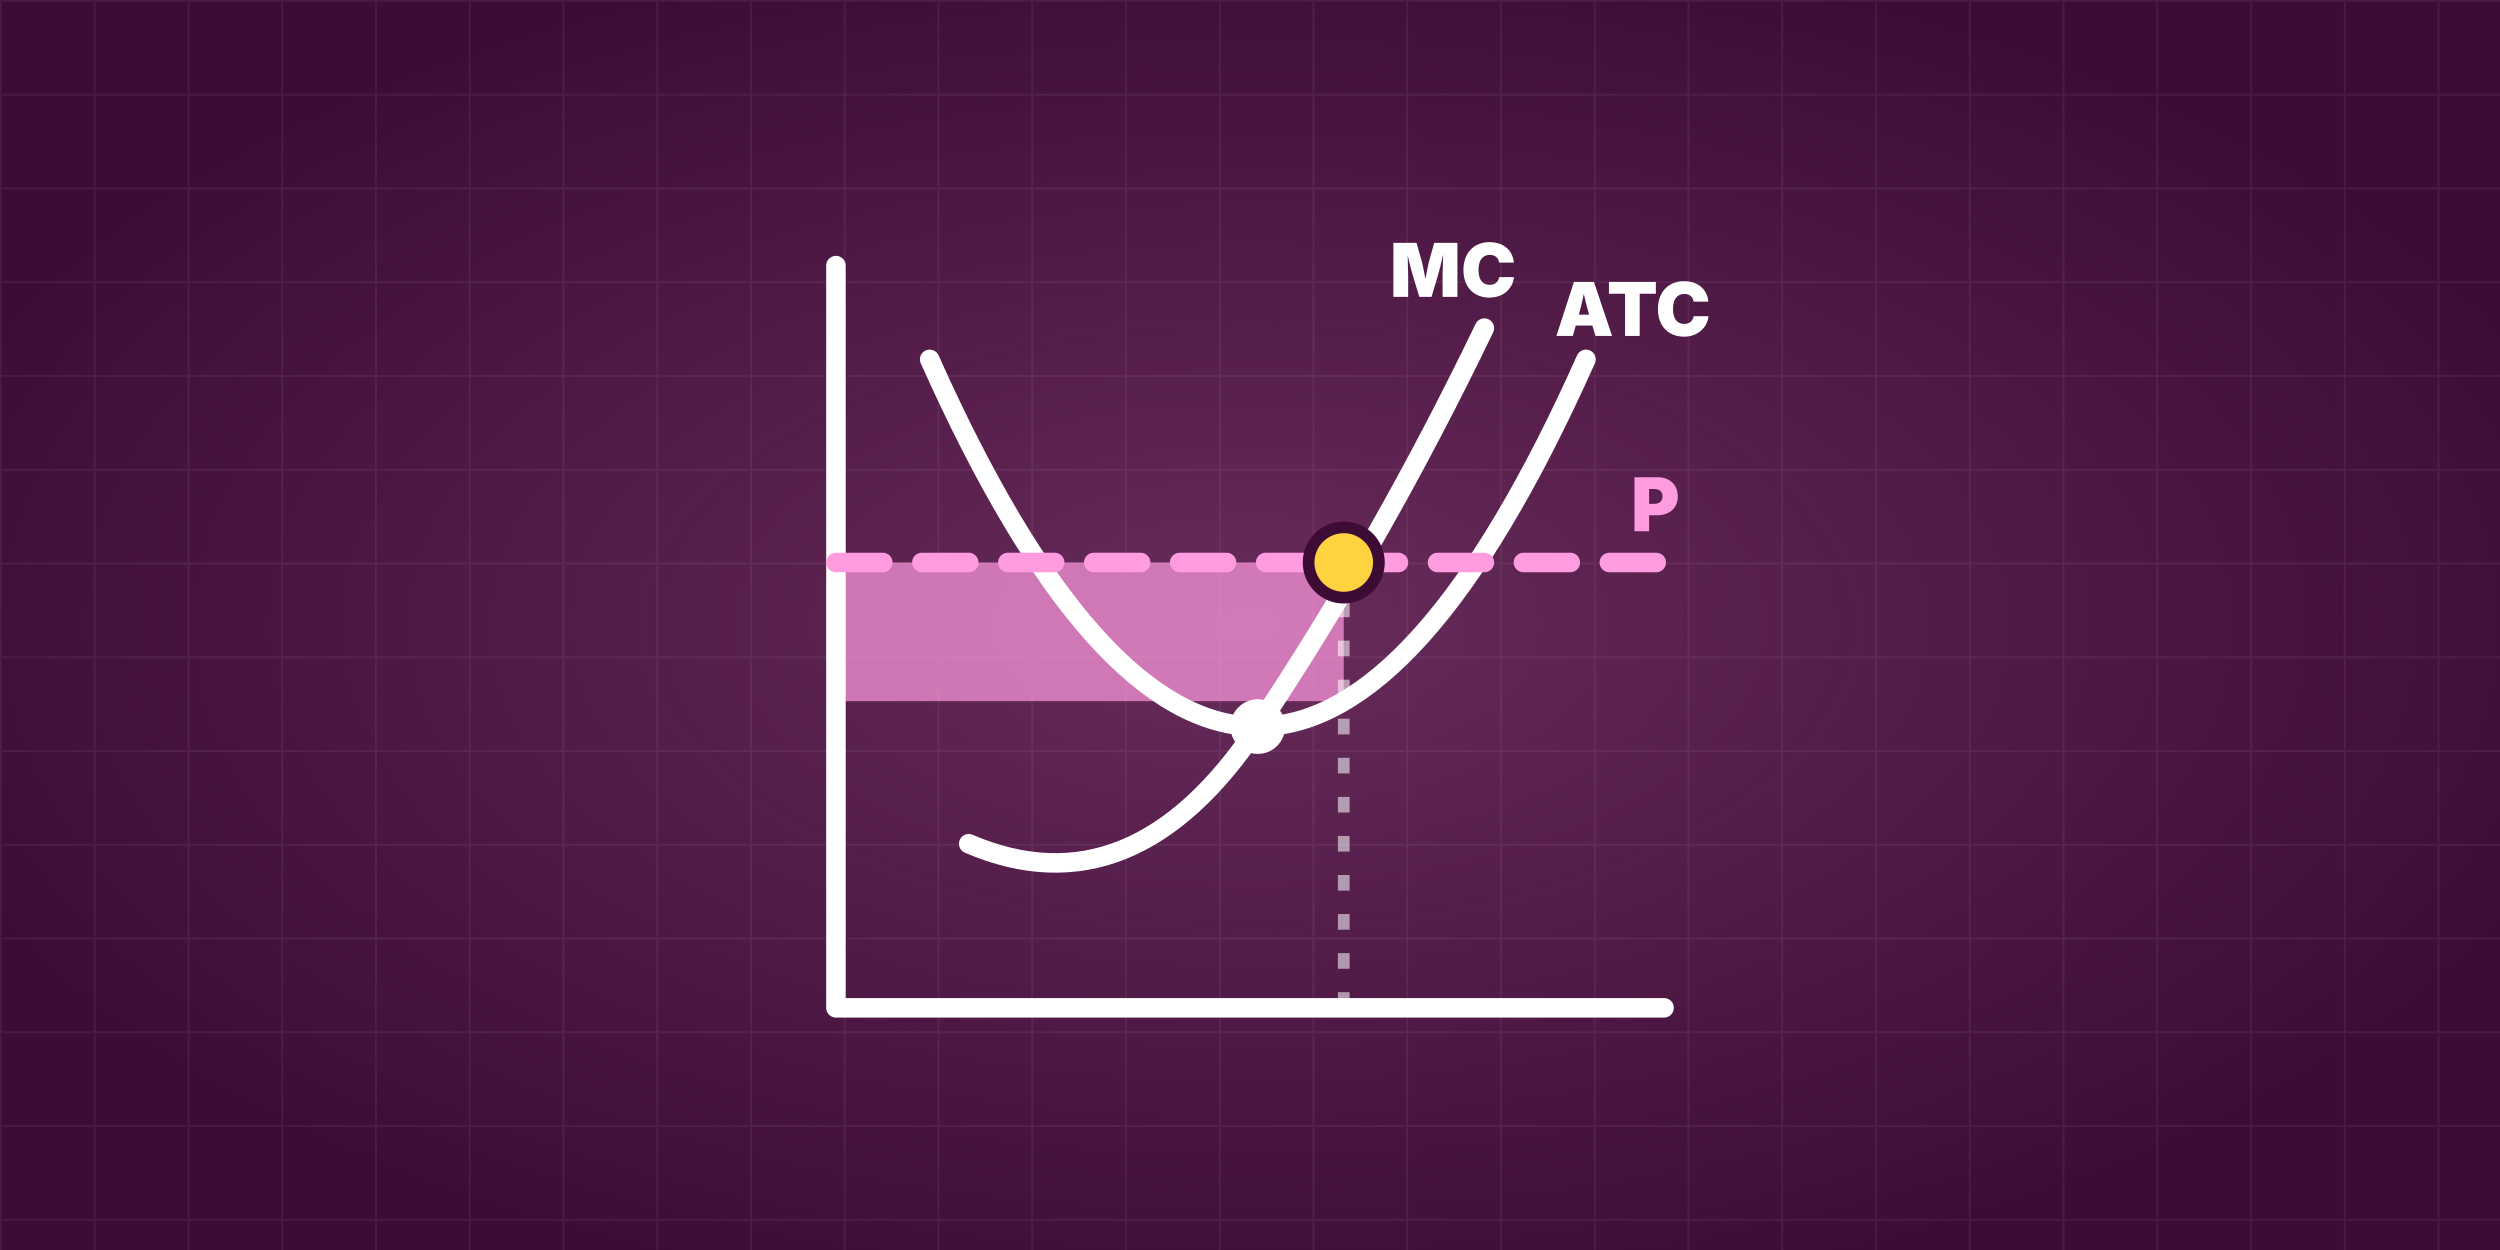
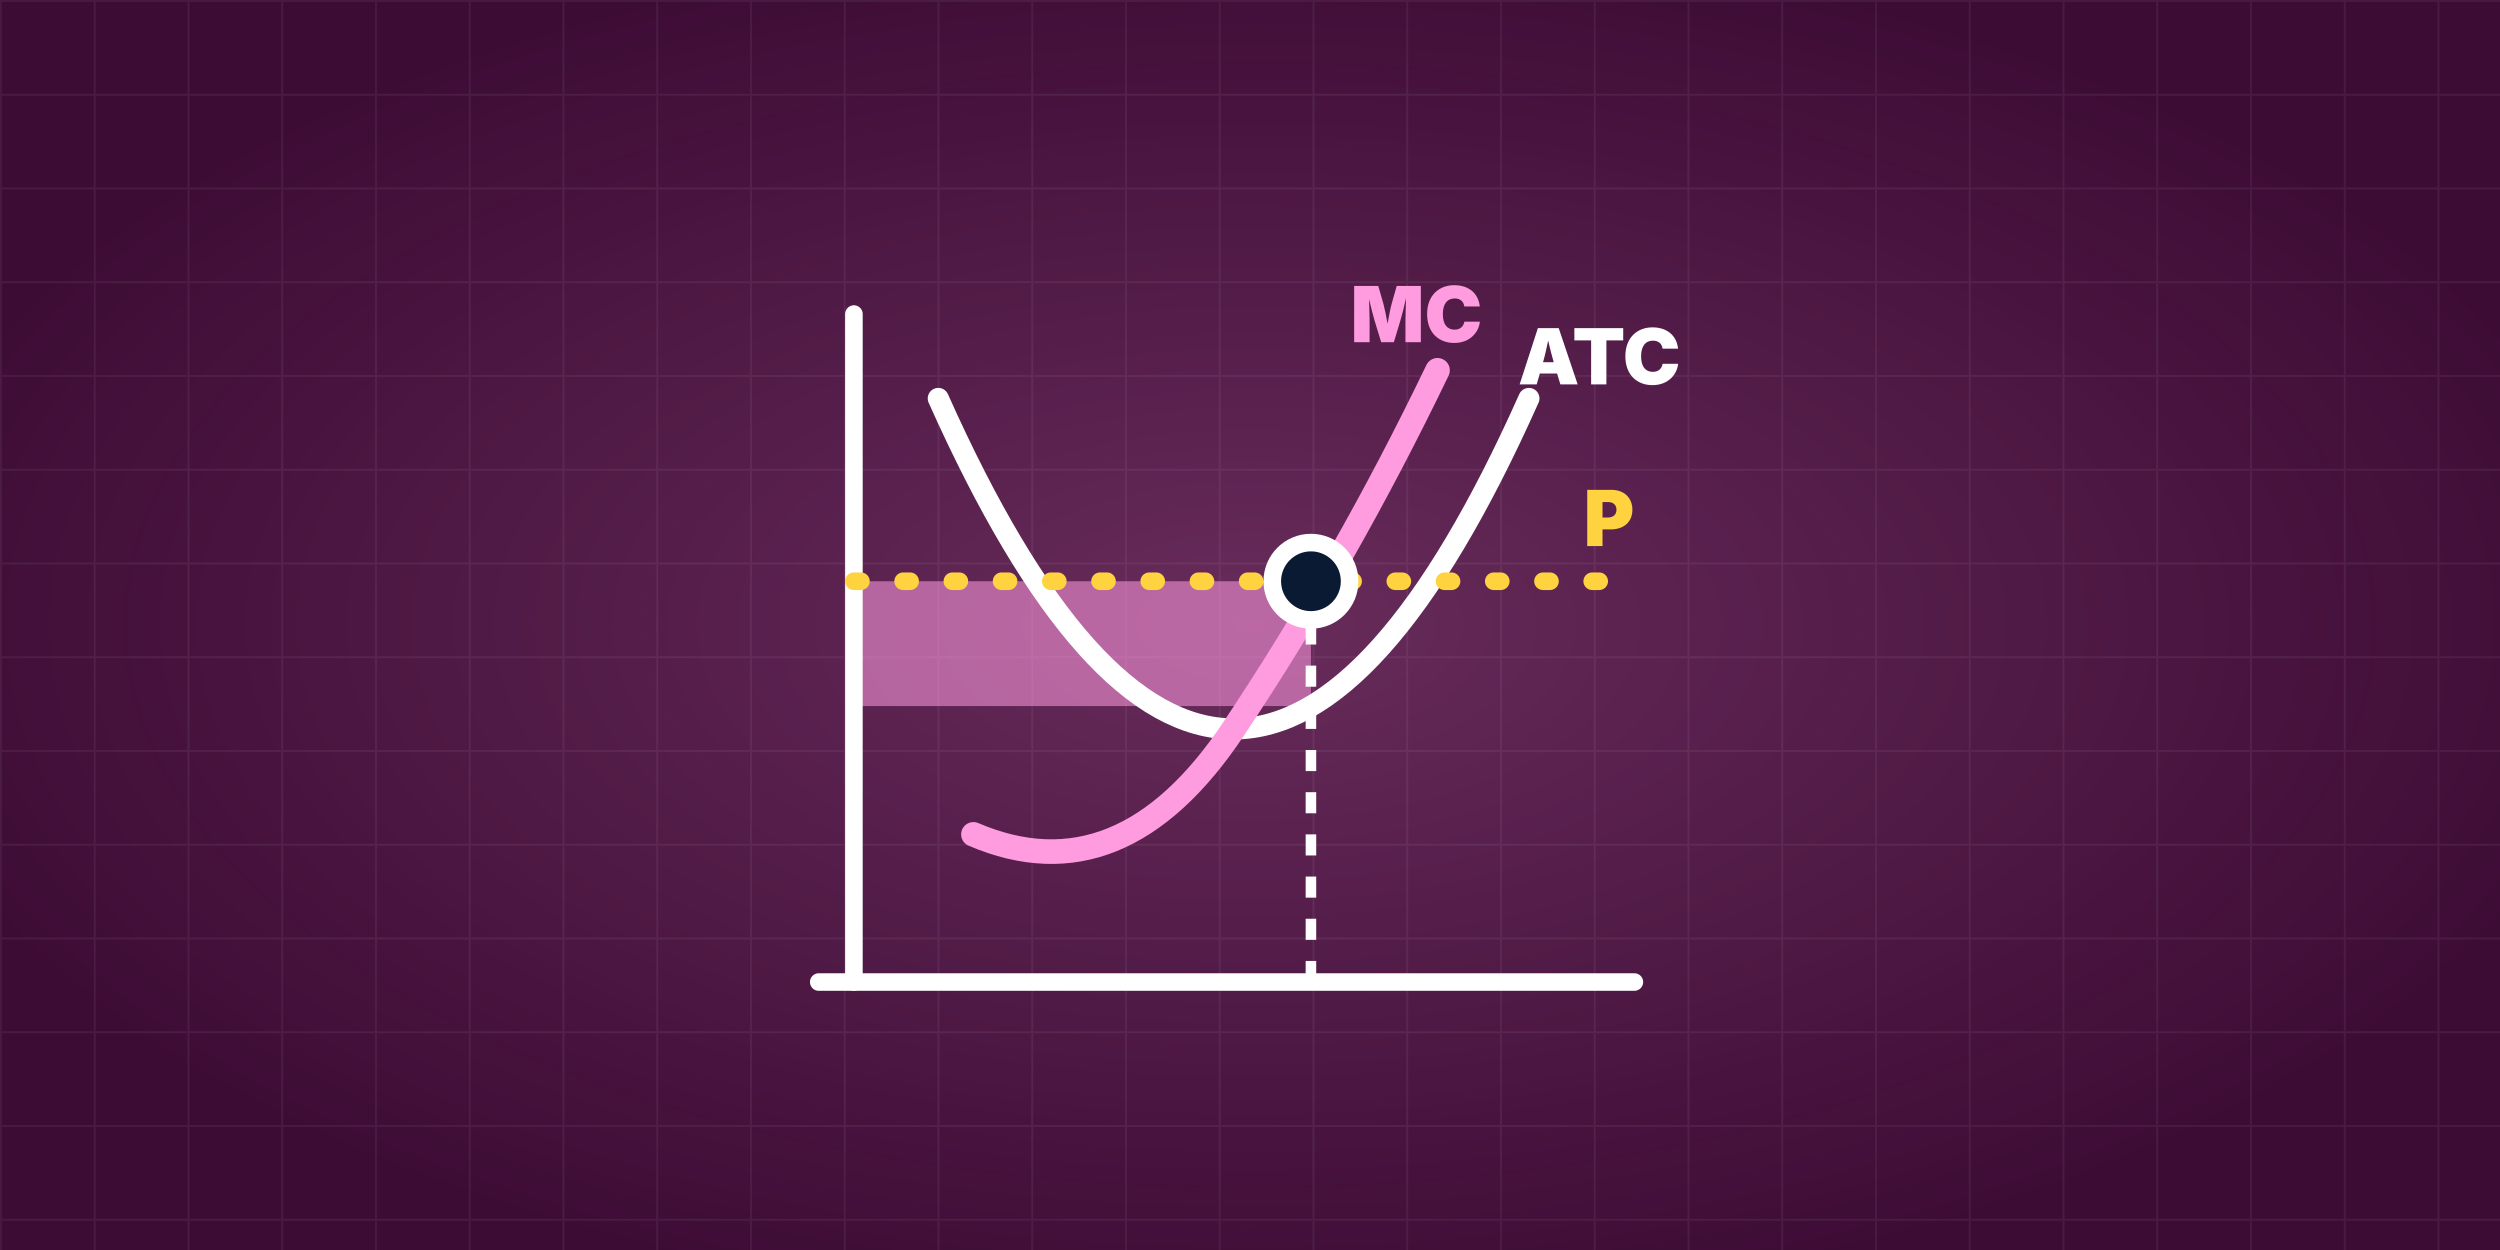
<svg xmlns="http://www.w3.org/2000/svg" viewBox="0 0 640 320">
  <defs>
    <pattern id="g" width="24" height="24" patternUnits="userSpaceOnUse">
      <path d="M24 0H0V24" fill="none" stroke="#fff" stroke-opacity=".06" />
    </pattern>
    <radialGradient id="r" cx=".5" cy=".5" r=".55">
      <stop offset="0" stop-color="#FF9BDF" stop-opacity=".22" />
      <stop offset="1" stop-color="#FF9BDF" stop-opacity="0" />
    </radialGradient>
  </defs>
  <rect width="640" height="320" fill="#3D0C35" />
  <rect width="640" height="320" fill="url(#g)" />
  <rect width="640" height="320" fill="url(#r)" />
-   <g transform="translate(204 48) scale(1)">
-     <rect x="10" y="96" width="130" height="35.5" fill="#FF9BDF" fill-opacity=".7" />
-     <g stroke="#fff" stroke-width="5" stroke-linecap="round" stroke-linejoin="round" fill="none">
-       <path d="M10 20 V210 H222" />
-       <path d="M34 44 Q118 232 202 44" />
+   <g transform="translate(320 160) scale(1.000) translate(-474.4 -152.6)">
+     <g transform="translate(364 55) scale(0.9)">
+       <rect x="10" y="96" width="130" height="35.5" fill="#FF9BDF" fill-opacity=".55" />
+       <g stroke="#fff" stroke-width="5" stroke-linecap="round" fill="none">
+         <path d="M10 20 V210" />
+         <path d="M0 210 H232" />
+       </g>
+       <path d="M34 44 Q118 232 202 44" fill="none" stroke="#fff" stroke-width="6" stroke-linecap="round" />
+       <path d="M44 168 Q86 186 118 138 T 176 36" fill="none" stroke="#FF9BDF" stroke-width="7" stroke-linecap="round" />
+       <path d="M10 96 H226" fill="none" stroke="#FFD23F" stroke-width="5" stroke-linecap="round" stroke-dasharray="2 12" />
+       <path d="M140 96 V210" fill="none" stroke="#fff" stroke-width="3" stroke-dasharray="6 6" />
+       <text x="170" y="28" text-anchor="middle" font-family="Inter,Arial" font-weight="900" font-size="22" fill="#FF9BDF">MC</text>
+       <text x="222" y="40" text-anchor="middle" font-family="Inter,Arial" font-weight="900" font-size="22" fill="#fff">ATC</text>
+       <text x="232" y="86" text-anchor="end" font-family="Inter,Arial" font-weight="900" font-size="22" fill="#FFD23F">P</text>
+       <g stroke="#fff" stroke-width="5">
+         <circle cx="140" cy="96" r="11" fill="#0B1A33" />
+       </g>
    </g>
-     <path d="M44 168 Q86 186 118 138 T 176 36" fill="none" stroke="#fff" stroke-width="5" stroke-linecap="round" />
-     <path d="M10 96 H222" fill="none" stroke="#FF9BDF" stroke-width="5" stroke-linecap="round" stroke-dasharray="12 10" />
-     <path d="M140 96 V210" fill="none" stroke="#fff" stroke-opacity=".55" stroke-width="3" stroke-dasharray="4 6" />
-     <text x="168" y="28" text-anchor="middle" font-family="Inter,Arial" font-weight="900" font-size="19" fill="#fff">MC</text>
-     <text x="214" y="38" text-anchor="middle" font-family="Inter,Arial" font-weight="900" font-size="19" fill="#fff">ATC</text>
-     <text x="226" y="88" text-anchor="end" font-family="Inter,Arial" font-weight="900" font-size="19" fill="#FF9BDF">P</text>
-     <circle cx="118" cy="138" r="7" fill="#fff" />
-     <circle cx="140" cy="96" r="9" fill="#FFD23F" stroke="#3D0C35" stroke-width="3" />
  </g>
</svg>
